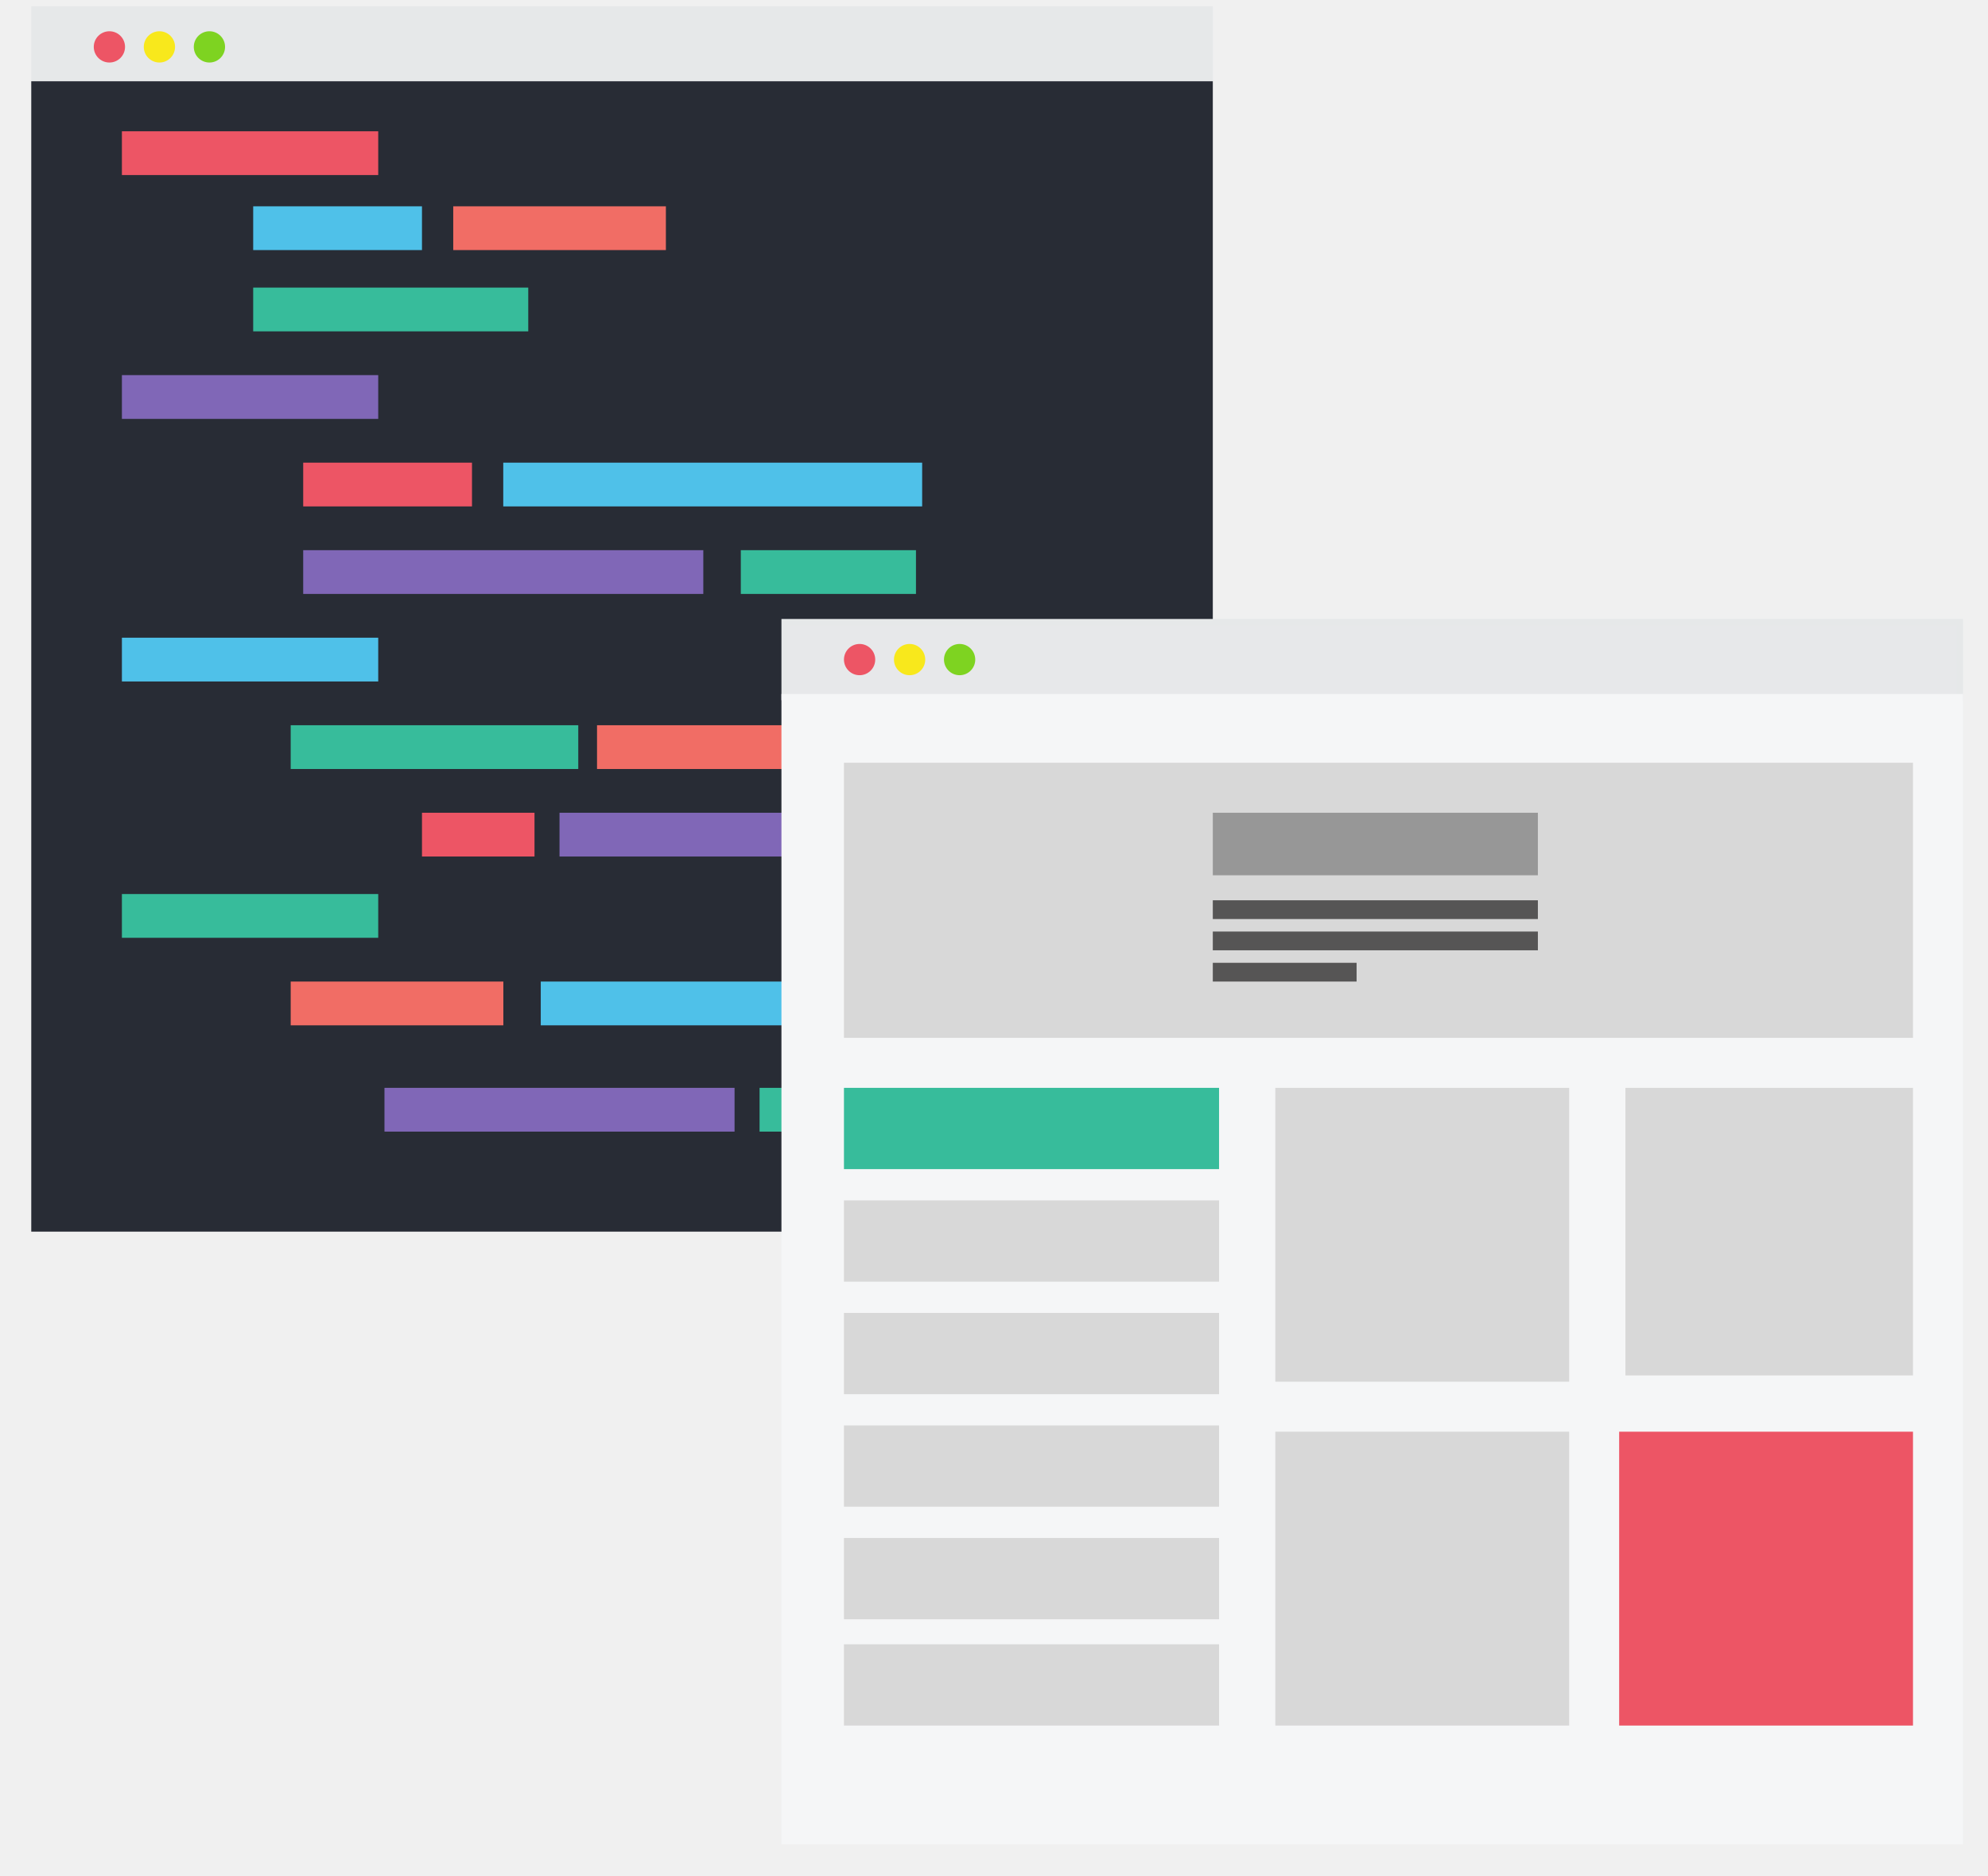
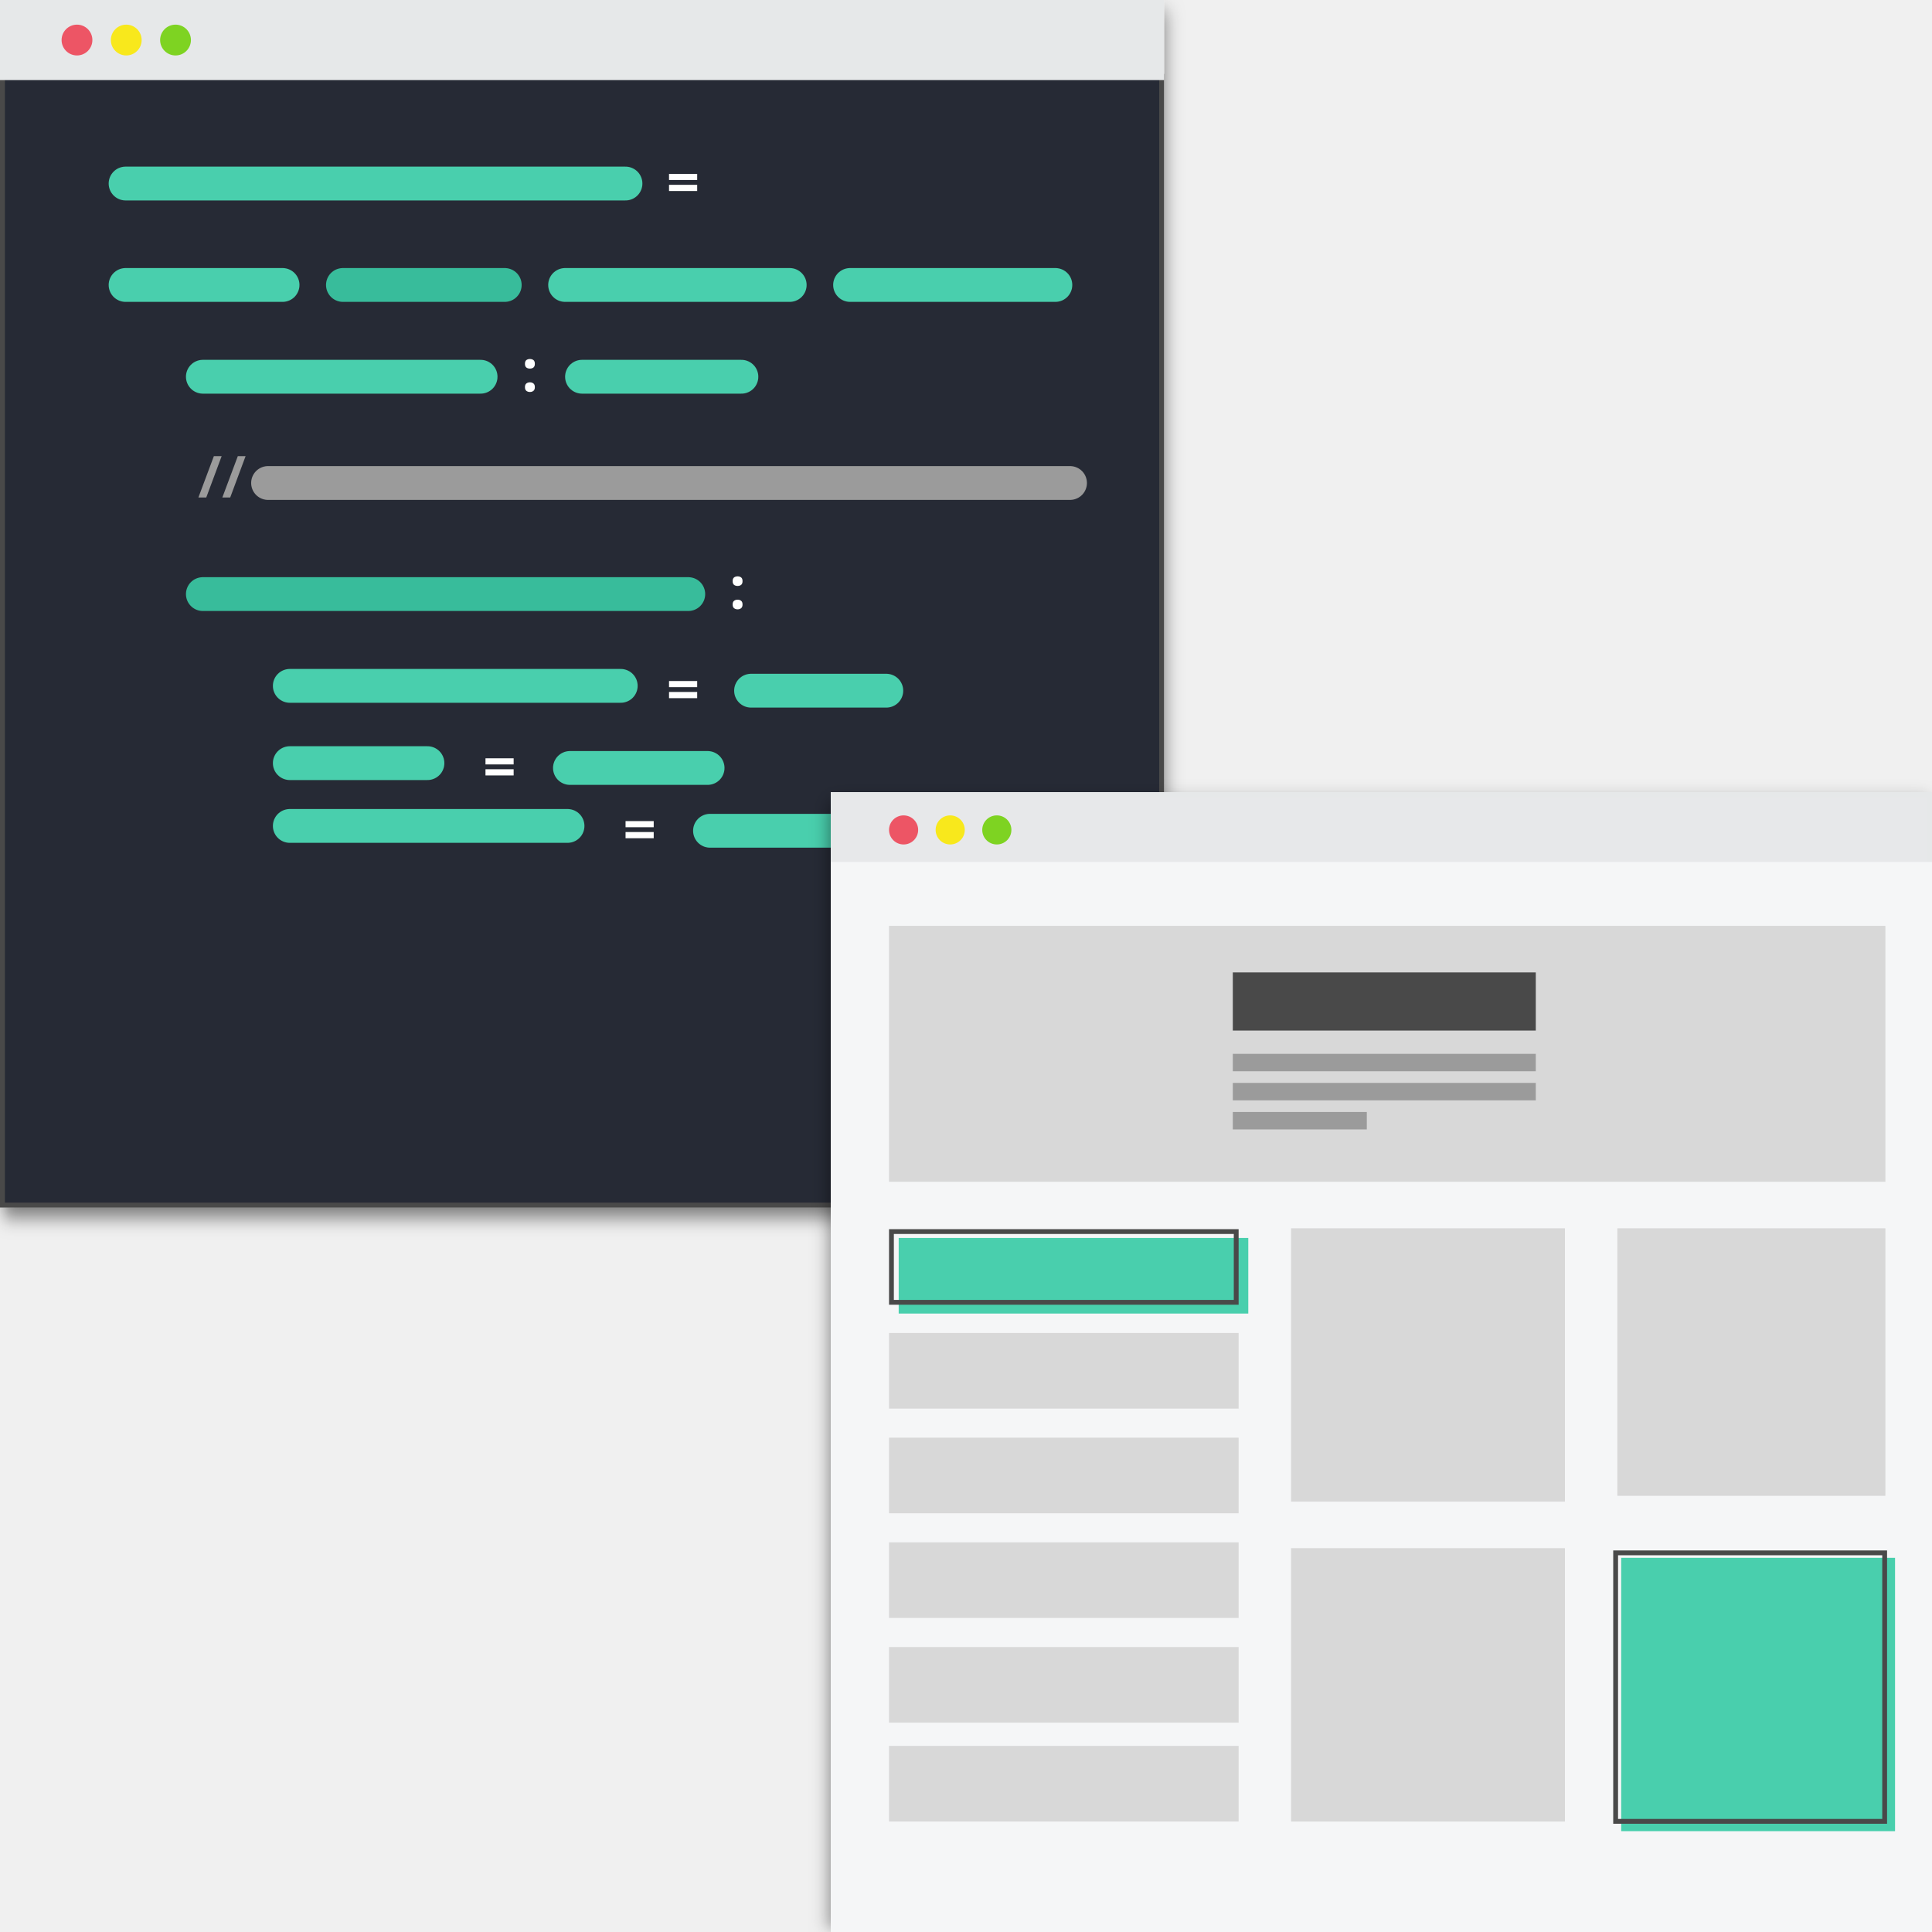
- <svg xmlns="http://www.w3.org/2000/svg" xmlns:xlink="http://www.w3.org/1999/xlink" width="318px" height="300px" viewBox="0 0 318 300" version="1.1">
+ <svg xmlns="http://www.w3.org/2000/svg" xmlns:xlink="http://www.w3.org/1999/xlink" width="400px" height="400px" viewBox="0 0 400 400" version="1.1">
  <defs>
-     <rect id="path-1" x="0" y="0" width="189" height="13" />
-     <mask id="mask-2" maskContentUnits="userSpaceOnUse" maskUnits="objectBoundingBox" x="0" y="0" width="189" height="13" fill="white">
-       <use xlink:href="#path-1" />
+     <filter x="-50%" y="-50%" width="200%" height="200%" filterUnits="objectBoundingBox" id="filter-1">
+       <feOffset dx="0" dy="2" in="SourceAlpha" result="shadowOffsetOuter1" />
+       <feGaussianBlur stdDeviation="2" in="shadowOffsetOuter1" result="shadowBlurOuter1" />
+       <feColorMatrix values="0 0 0 0 0   0 0 0 0 0   0 0 0 0 0  0 0 0 0.5 0" type="matrix" in="shadowBlurOuter1" result="shadowMatrixOuter1" />
+       <feMerge>
+         <feMergeNode in="shadowMatrixOuter1" />
+         <feMergeNode in="SourceGraphic" />
+       </feMerge>
+     </filter>
+     <rect id="path-2" x="0" y="15.306" width="241" height="234.694" />
+     <mask id="mask-3" maskContentUnits="userSpaceOnUse" maskUnits="objectBoundingBox" x="0" y="0" width="241" height="234.694" fill="white">
+       <use xlink:href="#path-2" />
    </mask>
-     <rect id="path-3" x="0" y="12" width="189" height="184" />
-     <mask id="mask-4" maskContentUnits="userSpaceOnUse" maskUnits="objectBoundingBox" x="0" y="0" width="189" height="184" fill="white">
-       <use xlink:href="#path-3" />
+     <rect id="path-4" x="0" y="0" width="241" height="16.582" />
+     <mask id="mask-5" maskContentUnits="userSpaceOnUse" maskUnits="objectBoundingBox" x="0" y="0" width="241" height="16.582" fill="white">
+       <use xlink:href="#path-4" />
    </mask>
-     <rect id="path-5" x="0" y="0" width="189" height="13" />
-     <mask id="mask-6" maskContentUnits="userSpaceOnUse" maskUnits="objectBoundingBox" x="0" y="0" width="189" height="13" fill="white">
-       <use xlink:href="#path-5" />
+     <filter x="-50%" y="-50%" width="200%" height="200%" filterUnits="objectBoundingBox" id="filter-6">
+       <feOffset dx="0" dy="2" in="SourceAlpha" result="shadowOffsetOuter1" />
+       <feGaussianBlur stdDeviation="2" in="shadowOffsetOuter1" result="shadowBlurOuter1" />
+       <feColorMatrix values="0 0 0 0 0   0 0 0 0 0   0 0 0 0 0  0 0 0 0.5 0" type="matrix" in="shadowBlurOuter1" result="shadowMatrixOuter1" />
+       <feMerge>
+         <feMergeNode in="shadowMatrixOuter1" />
+         <feMergeNode in="SourceGraphic" />
+       </feMerge>
+     </filter>
+     <rect id="path-7" x="0" y="0" width="228" height="15.653" />
+     <mask id="mask-8" maskContentUnits="userSpaceOnUse" maskUnits="objectBoundingBox" x="0" y="0" width="228" height="15.653" fill="white">
+       <use xlink:href="#path-7" />
    </mask>
-     <rect id="path-7" x="0" y="12" width="189" height="184" />
-     <mask id="mask-8" maskContentUnits="userSpaceOnUse" maskUnits="objectBoundingBox" x="0" y="0" width="189" height="184" fill="white">
-       <use xlink:href="#path-7" />
+     <rect id="path-9" x="0" y="14.449" width="228" height="221.551" />
+     <mask id="mask-10" maskContentUnits="userSpaceOnUse" maskUnits="objectBoundingBox" x="0" y="0" width="228" height="221.551" fill="white">
+       <use xlink:href="#path-9" />
+     </mask>
+     <rect id="path-11" x="12.063" y="90.48" width="72.381" height="15.653" />
+     <mask id="mask-12" maskContentUnits="userSpaceOnUse" maskUnits="objectBoundingBox" x="0" y="0" width="72.381" height="15.653" fill="white">
+       <use xlink:href="#path-11" />
+     </mask>
+     <rect id="path-13" x="162" y="157" width="56.698" height="56.592" />
+     <mask id="mask-14" maskContentUnits="userSpaceOnUse" maskUnits="objectBoundingBox" x="0" y="0" width="56.698" height="56.592" fill="white">
+       <use xlink:href="#path-13" />
    </mask>
  </defs>
  <g id="Page-1" stroke="none" stroke-width="1" fill="none" fill-rule="evenodd">
    <g id="Artboard-1">
-       <g id="Code" transform="translate(5, 1)">
-         <use id="Rectangle-4" stroke="#E6E8E9" mask="url(#mask-2)" stroke-width="2" fill="#E6E8E9" xlink:href="#path-1" />
-         <use id="Rectangle-3" stroke="#282C35" mask="url(#mask-4)" stroke-width="2" fill="#282C35" xlink:href="#path-3" />
-         <path d="M14.5,23.5 L55.5,23.5" id="Line" stroke="#ED5565" stroke-width="7" />
-         <path d="M35.5,35.5 L62.5,35.5" id="Line-Copy-2" stroke="#4FC1E9" stroke-width="7" />
-         <path d="M35.5,48.5 L79.5,48.5" id="Line-Copy-4" stroke="#37BC9B" stroke-width="7" />
-         <path d="M67.5,35.5 L101.515,35.5" id="Line-Copy-3" stroke="#F16D65" stroke-width="7" />
-         <path d="M90.5,118.5 L124.515,118.5" id="Line-Copy-18" stroke="#F16D65" stroke-width="7" />
-         <path d="M41.5,159.5 L75.515,159.5" id="Line-Copy-14" stroke="#F16D65" stroke-width="7" />
-         <path d="M14.5,62.5 L55.5,62.5" id="Line-Copy" stroke="#8067B7" stroke-width="7" />
-         <path d="M43.5,76.5 L70.5,76.5" id="Line-Copy-6" stroke="#ED5565" stroke-width="7" />
-         <path d="M43.5,90.5 L107.5,90.5" id="Line-Copy-8" stroke="#8067B7" stroke-width="7" />
-         <path d="M56.5,176.5 L112.5,176.5" id="Line-Copy-16" stroke="#8067B7" stroke-width="7" />
-         <path d="M113.5,90.5 L141.518,90.5" id="Line-Copy-9" stroke="#37BC9B" stroke-width="7" />
-         <path d="M75.5,76.5 L142.508,76.5" id="Line-Copy-7" stroke="#4FC1E9" stroke-width="7" />
-         <path d="M81.5,159.5 L157.5,159.5" id="Line-Copy-15" stroke="#4FC1E9" stroke-width="7" />
-         <path d="M14.5,104.5 L55.5,104.5" id="Line-Copy-5" stroke="#4FC1E9" stroke-width="7" />
-         <path d="M41.5,118.5 L87.5,118.5" id="Line-Copy-10" stroke="#37BC9B" stroke-width="7" />
-         <path d="M116.5,176.5 L157.5,176.5" id="Line-Copy-17" stroke="#37BC9B" stroke-width="7" />
-         <path d="M14.5,145.5 L55.5,145.5" id="Line-Copy-13" stroke="#37BC9B" stroke-width="7" />
-         <path d="M62.5,132.5 L80.5,132.5" id="Line-Copy-11" stroke="#ED5565" stroke-width="7" />
-         <path d="M84.5,132.5 L143.5,132.5" id="Line-Copy-12" stroke="#8067B7" stroke-width="7" />
-         <circle id="Oval-1" fill="#ED5565" cx="12.5" cy="6.5" r="2.5" />
-         <circle id="Oval-1-Copy" fill="#F8E81C" cx="20.5" cy="6.5" r="2.5" />
-         <circle id="Oval-1-Copy-2" fill="#7ED321" cx="28.5" cy="6.5" r="2.5" />
+       <g id="Code" filter="url(#filter-1)">
+         <use id="Rectangle-3" stroke="#4A4A4A" mask="url(#mask-3)" stroke-width="2" fill="#282C35" xlink:href="#path-2" />
+         <text id="=" font-family="SourceSansPro-Black, Source Sans Pro" font-size="12" font-weight="700" fill="#FFFFFF">
+           <tspan x="138" y="42">=</tspan>
+         </text>
+         <use id="Rectangle-4" stroke="#E6E8E9" mask="url(#mask-5)" stroke-width="2" fill="#E6E8E9" xlink:href="#path-4" />
+         <path d="M26,38 L129.5,38" id="Line" stroke="#48CFAD" stroke-width="7" stroke-linecap="round" />
+         <path d="M42,78 L99.5,78" id="Line-Copy-5" stroke="#48CFAD" stroke-width="7" stroke-linecap="round" />
+         <path d="M60,142 L128.516,142" id="Line-Copy-9" stroke="#48CFAD" stroke-width="7" stroke-linecap="round" />
+         <text id="=" font-family="SourceSansPro-Black, Source Sans Pro" font-size="12" font-weight="700" fill="#FFFFFF">
+           <tspan x="138" y="147">=</tspan>
+         </text>
+         <path d="M60,158 L88.5,158" id="Line-Copy-10" stroke="#48CFAD" stroke-width="7" stroke-linecap="round" />
+         <path d="M118,159 L146.5,159" id="Line-Copy-13" stroke="#48CFAD" stroke-width="7" stroke-linecap="round" />
+         <path d="M147,172 L175.5,172" id="Line-Copy-14" stroke="#48CFAD" stroke-width="7" stroke-linecap="round" />
+         <text id="=" font-family="SourceSansPro-Black, Source Sans Pro" font-size="12" font-weight="700" fill="#FFFFFF">
+           <tspan x="100" y="163">=</tspan>
+         </text>
+         <text id="=-copy" font-family="SourceSansPro-Black, Source Sans Pro" font-size="12" font-weight="700" fill="#FFFFFF">
+           <tspan x="129" y="176">=</tspan>
+         </text>
+         <path d="M60,171 L117.5,171" id="Line-Copy-11" stroke="#48CFAD" stroke-width="7" stroke-linecap="round" />
+         <path d="M42,123 L142.5,123" id="Line-Copy-7" stroke="#37BC9B" stroke-width="7" stroke-linecap="round" />
+         <path d="M55.5,100 L221.536,100" id="Line-Copy-8" stroke="#9B9B9B" stroke-width="7" stroke-linecap="round" />
+         <text id="//" font-family="SourceSansPro-Black, Source Sans Pro" font-size="12" font-weight="700" fill="#9B9B9B">
+           <tspan x="41" y="103">//</tspan>
+         </text>
+         <text id=":" font-family="SourceSansPro-Black, Source Sans Pro" font-size="12" font-weight="700" fill="#FFFFFF">
+           <tspan x="151" y="126">:</tspan>
+         </text>
+         <text id=":" font-family="SourceSansPro-Black, Source Sans Pro" font-size="12" font-weight="700" fill="#FFFFFF">
+           <tspan x="108" y="81">:</tspan>
+         </text>
+         <path d="M26,59 L58.5,59" id="Line-Copy" stroke="#48CFAD" stroke-width="7" stroke-linecap="round" />
+         <path d="M117,59 L163.5,59" id="Line-Copy-3" stroke="#48CFAD" stroke-width="7" stroke-linecap="round" />
+         <path d="M71,59 L104.5,59" id="Line-Copy-2" stroke="#37BC9B" stroke-width="7" stroke-linecap="round" />
+         <path d="M120.5,78 L153.5,78" id="Line-Copy-6" stroke="#48CFAD" stroke-width="7" stroke-linecap="round" />
+         <path d="M155.5,143 L183.5,143" id="Line-Copy-12" stroke="#48CFAD" stroke-width="7" stroke-linecap="round" />
+         <path d="M176,59 L218.503,59" id="Line-Copy-4" stroke="#48CFAD" stroke-width="7" stroke-linecap="round" />
+         <path d="M15.939,11.48 C17.7,11.48 19.127,10.052 19.127,8.291 C19.127,6.53 17.7,5.102 15.939,5.102 C14.179,5.102 12.751,6.53 12.751,8.291 C12.751,10.052 14.179,11.48 15.939,11.48 Z" id="Oval-1" fill="#ED5565" />
+         <ellipse id="Oval-1-Copy" fill="#F8E81C" cx="26.14" cy="8.291" rx="3.188" ry="3.189" />
+         <ellipse id="Oval-1-Copy-2" fill="#7ED321" cx="36.341" cy="8.291" rx="3.188" ry="3.189" />
      </g>
-       <g id="Wireframe" transform="translate(125, 99)">
-         <use id="Rectangle-4-Copy" stroke="#E6E8E9" mask="url(#mask-6)" stroke-width="2" fill="#E7E8EA" xlink:href="#path-5" />
-         <use id="Rectangle-3-Copy" stroke="#F5F6F7" mask="url(#mask-8)" stroke-width="2" fill="#F5F6F7" xlink:href="#path-7" />
-         <rect id="Rectangle-5" fill="#D8D8D8" x="10" y="23" width="171" height="44" />
-         <rect id="Rectangle-16" fill="#979797" x="69" y="31" width="52" height="10" />
-         <rect id="Rectangle-16-Copy" fill="#565555" x="69" y="45" width="52" height="3" />
-         <rect id="Rectangle-16-Copy-2" fill="#565555" x="69" y="50" width="52" height="3" />
-         <rect id="Rectangle-16-Copy-3" fill="#565555" x="69" y="55" width="23" height="3" />
-         <rect id="Rectangle-5-Copy" fill="#37BC9B" x="10" y="75" width="60" height="13" />
-         <rect id="Rectangle-5-Copy-6" fill="#D8D8D8" x="10" y="93" width="60" height="13" />
-         <rect id="Rectangle-5-Copy-7" fill="#D8D8D8" x="10" y="111" width="60" height="13" />
-         <rect id="Rectangle-5-Copy-8" fill="#D8D8D8" x="10" y="129" width="60" height="13" />
-         <rect id="Rectangle-5-Copy-9" fill="#D8D8D8" x="10" y="147" width="60" height="13" />
-         <rect id="Rectangle-5-Copy-10" fill="#D8D8D8" x="10" y="164" width="60" height="13" />
-         <rect id="Rectangle-5-Copy-2" fill="#D8D8D8" x="79" y="75" width="47" height="47" />
-         <rect id="Rectangle-5-Copy-4" fill="#D8D8D8" x="79" y="130" width="47" height="47" />
-         <rect id="Rectangle-5-Copy-5" fill="#ED5565" x="134" y="130" width="47" height="47" />
-         <rect id="Rectangle-5-Copy-3" fill="#D8D8D8" x="135" y="75" width="46" height="46" />
-         <circle id="Oval-1-Copy-3" fill="#ED5565" cx="12.5" cy="6.5" r="2.5" />
-         <circle id="Oval-1-Copy-4" fill="#F8E81C" cx="20.5" cy="6.5" r="2.5" />
-         <circle id="Oval-1-Copy-5" fill="#7ED321" cx="28.5" cy="6.5" r="2.5" />
+       <g id="Wireframe" filter="url(#filter-6)" transform="translate(172, 164)">
+         <use id="Rectangle-4-Copy" stroke="#E6E8E9" mask="url(#mask-8)" stroke-width="2" fill="#E7E8EA" xlink:href="#path-7" />
+         <use id="Rectangle-3-Copy" stroke="#F5F6F7" mask="url(#mask-10)" stroke-width="2" fill="#F5F6F7" xlink:href="#path-9" />
+         <rect id="Rectangle-5" fill="#D8D8D8" x="12.063" y="27.694" width="206.286" height="52.98" />
+         <rect id="Rectangle-16" fill="#4A4A4A" x="83.238" y="37.327" width="62.73" height="12.041" />
+         <rect id="Rectangle-16-Copy" fill="#9B9B9B" x="83.238" y="54.184" width="62.73" height="3.612" />
+         <rect id="Rectangle-16-Copy-2" fill="#9B9B9B" x="83.238" y="60.204" width="62.73" height="3.612" />
+         <rect id="Rectangle-16-Copy-3" fill="#9B9B9B" x="83.238" y="66.224" width="27.746" height="3.612" />
+         <rect id="Rectangle-5-Copy" fill="#48CFAD" x="14.063" y="92.306" width="72.381" height="15.653" />
+         <use id="Rectangle-5-Copy-11" stroke="#4A4A4A" mask="url(#mask-12)" stroke-width="2" xlink:href="#path-11" />
+         <rect id="Rectangle-5-Copy-6" fill="#D8D8D8" x="12.063" y="111.98" width="72.381" height="15.653" />
+         <rect id="Rectangle-5-Copy-7" fill="#D8D8D8" x="12.063" y="133.653" width="72.381" height="15.653" />
+         <rect id="Rectangle-5-Copy-8" fill="#D8D8D8" x="12.063" y="155.327" width="72.381" height="15.653" />
+         <rect id="Rectangle-5-Copy-9" fill="#D8D8D8" x="12.063" y="177" width="72.381" height="15.653" />
+         <rect id="Rectangle-5-Copy-10" fill="#D8D8D8" x="12.063" y="197.469" width="72.381" height="15.653" />
+         <rect id="Rectangle-5-Copy-2" fill="#D8D8D8" x="95.302" y="90.306" width="56.698" height="56.592" />
+         <rect id="Rectangle-5-Copy-4" fill="#D8D8D8" x="95.302" y="156.531" width="56.698" height="56.592" />
+         <rect id="Rectangle-5-Copy-5" fill="#48CFAD" x="163.651" y="158.531" width="56.698" height="56.592" />
+         <use id="Rectangle-5-Copy-12" stroke="#4A4A4A" mask="url(#mask-14)" stroke-width="2" xlink:href="#path-13" />
+         <rect id="Rectangle-5-Copy-3" fill="#D8D8D8" x="162.857" y="90.306" width="55.492" height="55.388" />
+         <ellipse id="Oval-1-Copy-3" fill="#ED5565" cx="15.079" cy="7.827" rx="3.016" ry="3.01" />
+         <ellipse id="Oval-1-Copy-4" fill="#F8E81C" cx="24.73" cy="7.827" rx="3.016" ry="3.01" />
+         <ellipse id="Oval-1-Copy-5" fill="#7ED321" cx="34.381" cy="7.827" rx="3.016" ry="3.01" />
      </g>
    </g>
  </g>
</svg>
